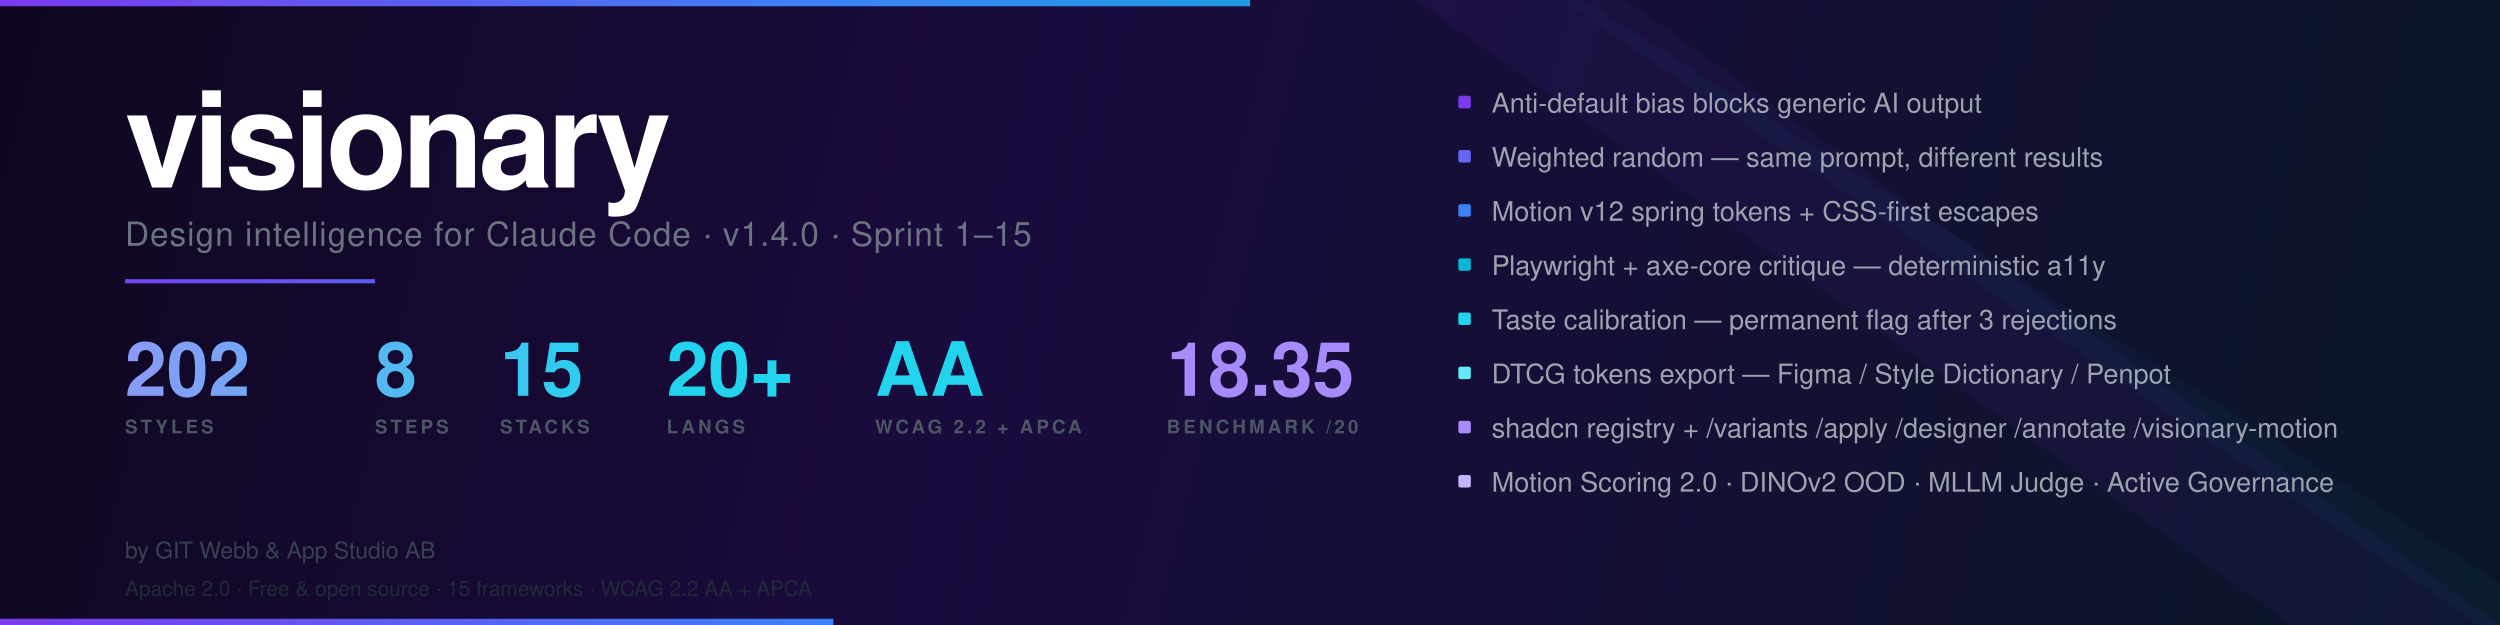
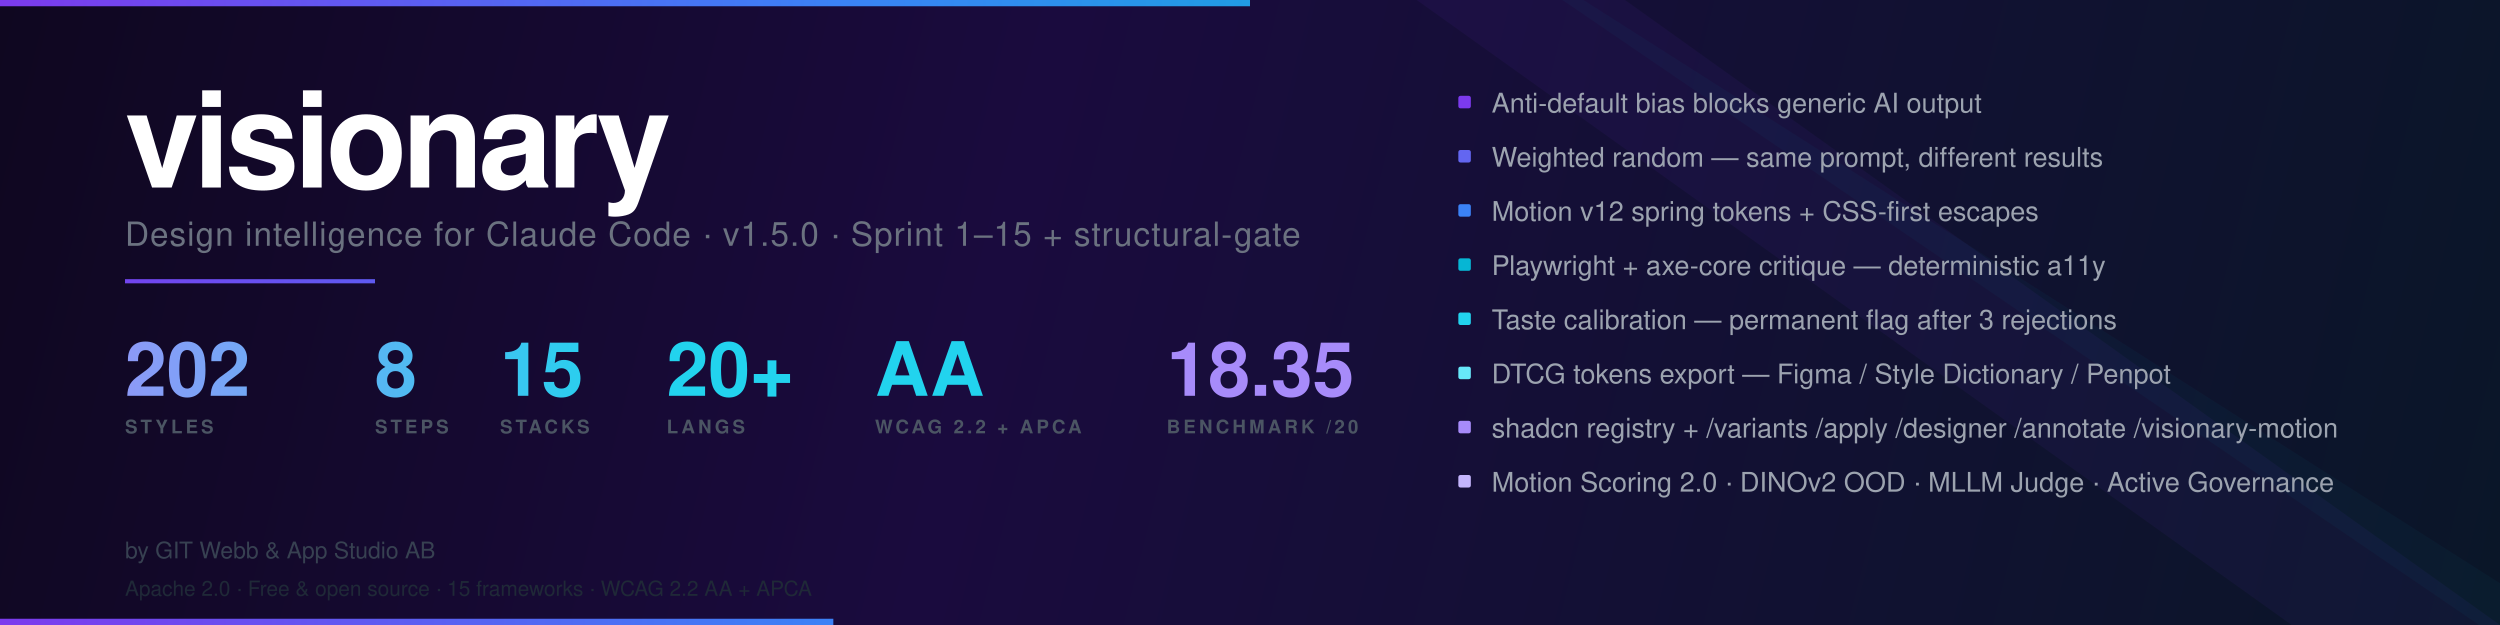
<svg xmlns="http://www.w3.org/2000/svg" viewBox="0 0 1200 300" fill="none">
  <defs>
    <linearGradient id="g1" x1="0" y1="0" x2="1200" y2="300" gradientUnits="userSpaceOnUse">
      <stop offset="0%" stop-color="#0F0720" />
      <stop offset="40%" stop-color="#1A0B3E" />
      <stop offset="100%" stop-color="#0A1628" />
    </linearGradient>
    <linearGradient id="g2" x1="0" y1="0" x2="800" y2="0" gradientUnits="userSpaceOnUse">
      <stop offset="0%" stop-color="#7C3AED" />
      <stop offset="50%" stop-color="#3B82F6" />
      <stop offset="100%" stop-color="#06B6D4" />
    </linearGradient>
    <linearGradient id="g3" x1="0" y1="0" x2="300" y2="0" gradientUnits="userSpaceOnUse">
      <stop offset="0%" stop-color="#A78BFA" />
      <stop offset="100%" stop-color="#22D3EE" />
    </linearGradient>
    <linearGradient id="g4" x1="0" y1="0" x2="200" y2="0" gradientUnits="userSpaceOnUse">
      <stop offset="0%" stop-color="#22D3EE" />
      <stop offset="100%" stop-color="#A78BFA" />
    </linearGradient>
  </defs>
  <rect width="1200" height="300" fill="url(#g1)" />
  <polygon points="680,0 780,0 1200,300 1100,300" fill="#7C3AED" opacity="0.06" />
  <polygon points="750,0 760,0 1200,280 1200,300 1190,300" fill="#06B6D4" opacity="0.04" />
  <rect x="0" y="0" width="600" height="3" fill="url(#g2)" />
  <text x="60" y="90" font-family="'Helvetica Neue', Helvetica, Arial, sans-serif" font-size="64" font-weight="700" fill="#FFFFFF" letter-spacing="-2.5">visionary</text>
-   <text x="60" y="118" font-family="'Helvetica Neue', Helvetica, Arial, sans-serif" font-size="16" font-weight="400" fill="#6B7280" letter-spacing="0.5">Design intelligence for Claude Code · v1.4.0 · Sprint 1–15</text>
+   <text x="60" y="118" font-family="'Helvetica Neue', Helvetica, Arial, sans-serif" font-size="16" font-weight="400" fill="#6B7280" letter-spacing="0.5">Design intelligence for Claude Code · v1.5.0 · Sprint 1–15 + structural-gate</text>
  <rect x="60" y="134" width="120" height="2" fill="url(#g2)" />
  <g font-family="'Helvetica Neue', Helvetica, Arial, sans-serif">
    <text x="60" y="190" font-size="36" font-weight="700" fill="url(#g3)">202</text>
    <text x="60" y="208" font-size="9" font-weight="600" fill="#4B5563" letter-spacing="1.5">STYLES</text>
    <text x="180" y="190" font-size="36" font-weight="700" fill="url(#g3)">8</text>
    <text x="180" y="208" font-size="9" font-weight="600" fill="#4B5563" letter-spacing="1.5">STEPS</text>
    <text x="240" y="190" font-size="36" font-weight="700" fill="url(#g3)">15</text>
    <text x="240" y="208" font-size="9" font-weight="600" fill="#4B5563" letter-spacing="1.5">STACKS</text>
    <text x="320" y="190" font-size="36" font-weight="700" fill="url(#g3)">20+</text>
    <text x="320" y="208" font-size="9" font-weight="600" fill="#4B5563" letter-spacing="1.5">LANGS</text>
    <text x="420" y="190" font-size="36" font-weight="700" fill="url(#g3)">AA</text>
    <text x="420" y="208" font-size="9" font-weight="600" fill="#4B5563" letter-spacing="1.5">WCAG 2.2 + APCA</text>
    <text x="560" y="190" font-size="36" font-weight="700" fill="url(#g4)">18.35</text>
    <text x="560" y="208" font-size="9" font-weight="600" fill="#4B5563" letter-spacing="1.5">BENCHMARK /20</text>
  </g>
  <g transform="translate(700, 42)" font-family="'Helvetica Neue', Helvetica, Arial, sans-serif" font-size="13" font-weight="500">
    <g transform="translate(0, 0)">
      <rect width="6" height="6" fill="#7C3AED" rx="1" y="4" />
      <text x="16" y="12" fill="#9CA3AF">Anti-default bias blocks generic AI output</text>
    </g>
    <g transform="translate(0, 26)">
      <rect width="6" height="6" fill="#6366F1" rx="1" y="4" />
      <text x="16" y="12" fill="#9CA3AF">Weighted random — same prompt, different results</text>
    </g>
    <g transform="translate(0, 52)">
      <rect width="6" height="6" fill="#3B82F6" rx="1" y="4" />
      <text x="16" y="12" fill="#9CA3AF">Motion v12 spring tokens + CSS-first escapes</text>
    </g>
    <g transform="translate(0, 78)">
      <rect width="6" height="6" fill="#06B6D4" rx="1" y="4" />
      <text x="16" y="12" fill="#9CA3AF">Playwright + axe-core critique — deterministic a11y</text>
    </g>
    <g transform="translate(0, 104)">
      <rect width="6" height="6" fill="#22D3EE" rx="1" y="4" />
      <text x="16" y="12" fill="#9CA3AF">Taste calibration — permanent flag after 3 rejections</text>
    </g>
    <g transform="translate(0, 130)">
      <rect width="6" height="6" fill="#67E8F9" rx="1" y="4" />
      <text x="16" y="12" fill="#9CA3AF">DTCG tokens export — Figma / Style Dictionary / Penpot</text>
    </g>
    <g transform="translate(0, 156)">
      <rect width="6" height="6" fill="#A78BFA" rx="1" y="4" />
      <text x="16" y="12" fill="#9CA3AF">shadcn registry + /variants /apply /designer /annotate /visionary-motion</text>
    </g>
    <g transform="translate(0, 182)">
      <rect width="6" height="6" fill="#C4B5FD" rx="1" y="4" />
      <text x="16" y="12" fill="#9CA3AF">Motion Scoring 2.0 · DINOv2 OOD · MLLM Judge · Active Governance</text>
    </g>
  </g>
  <text x="60" y="268" font-family="'Helvetica Neue', Helvetica, Arial, sans-serif" font-size="11" font-weight="400" fill="#374151">by GIT Webb &amp; App Studio AB</text>
  <text x="60" y="286" font-family="'Helvetica Neue', Helvetica, Arial, sans-serif" font-size="10" font-weight="400" fill="#1F2937">Apache 2.0 · Free &amp; open source · 15 frameworks · WCAG 2.2 AA + APCA</text>
  <rect x="0" y="297" width="400" height="3" fill="url(#g2)" />
</svg>
